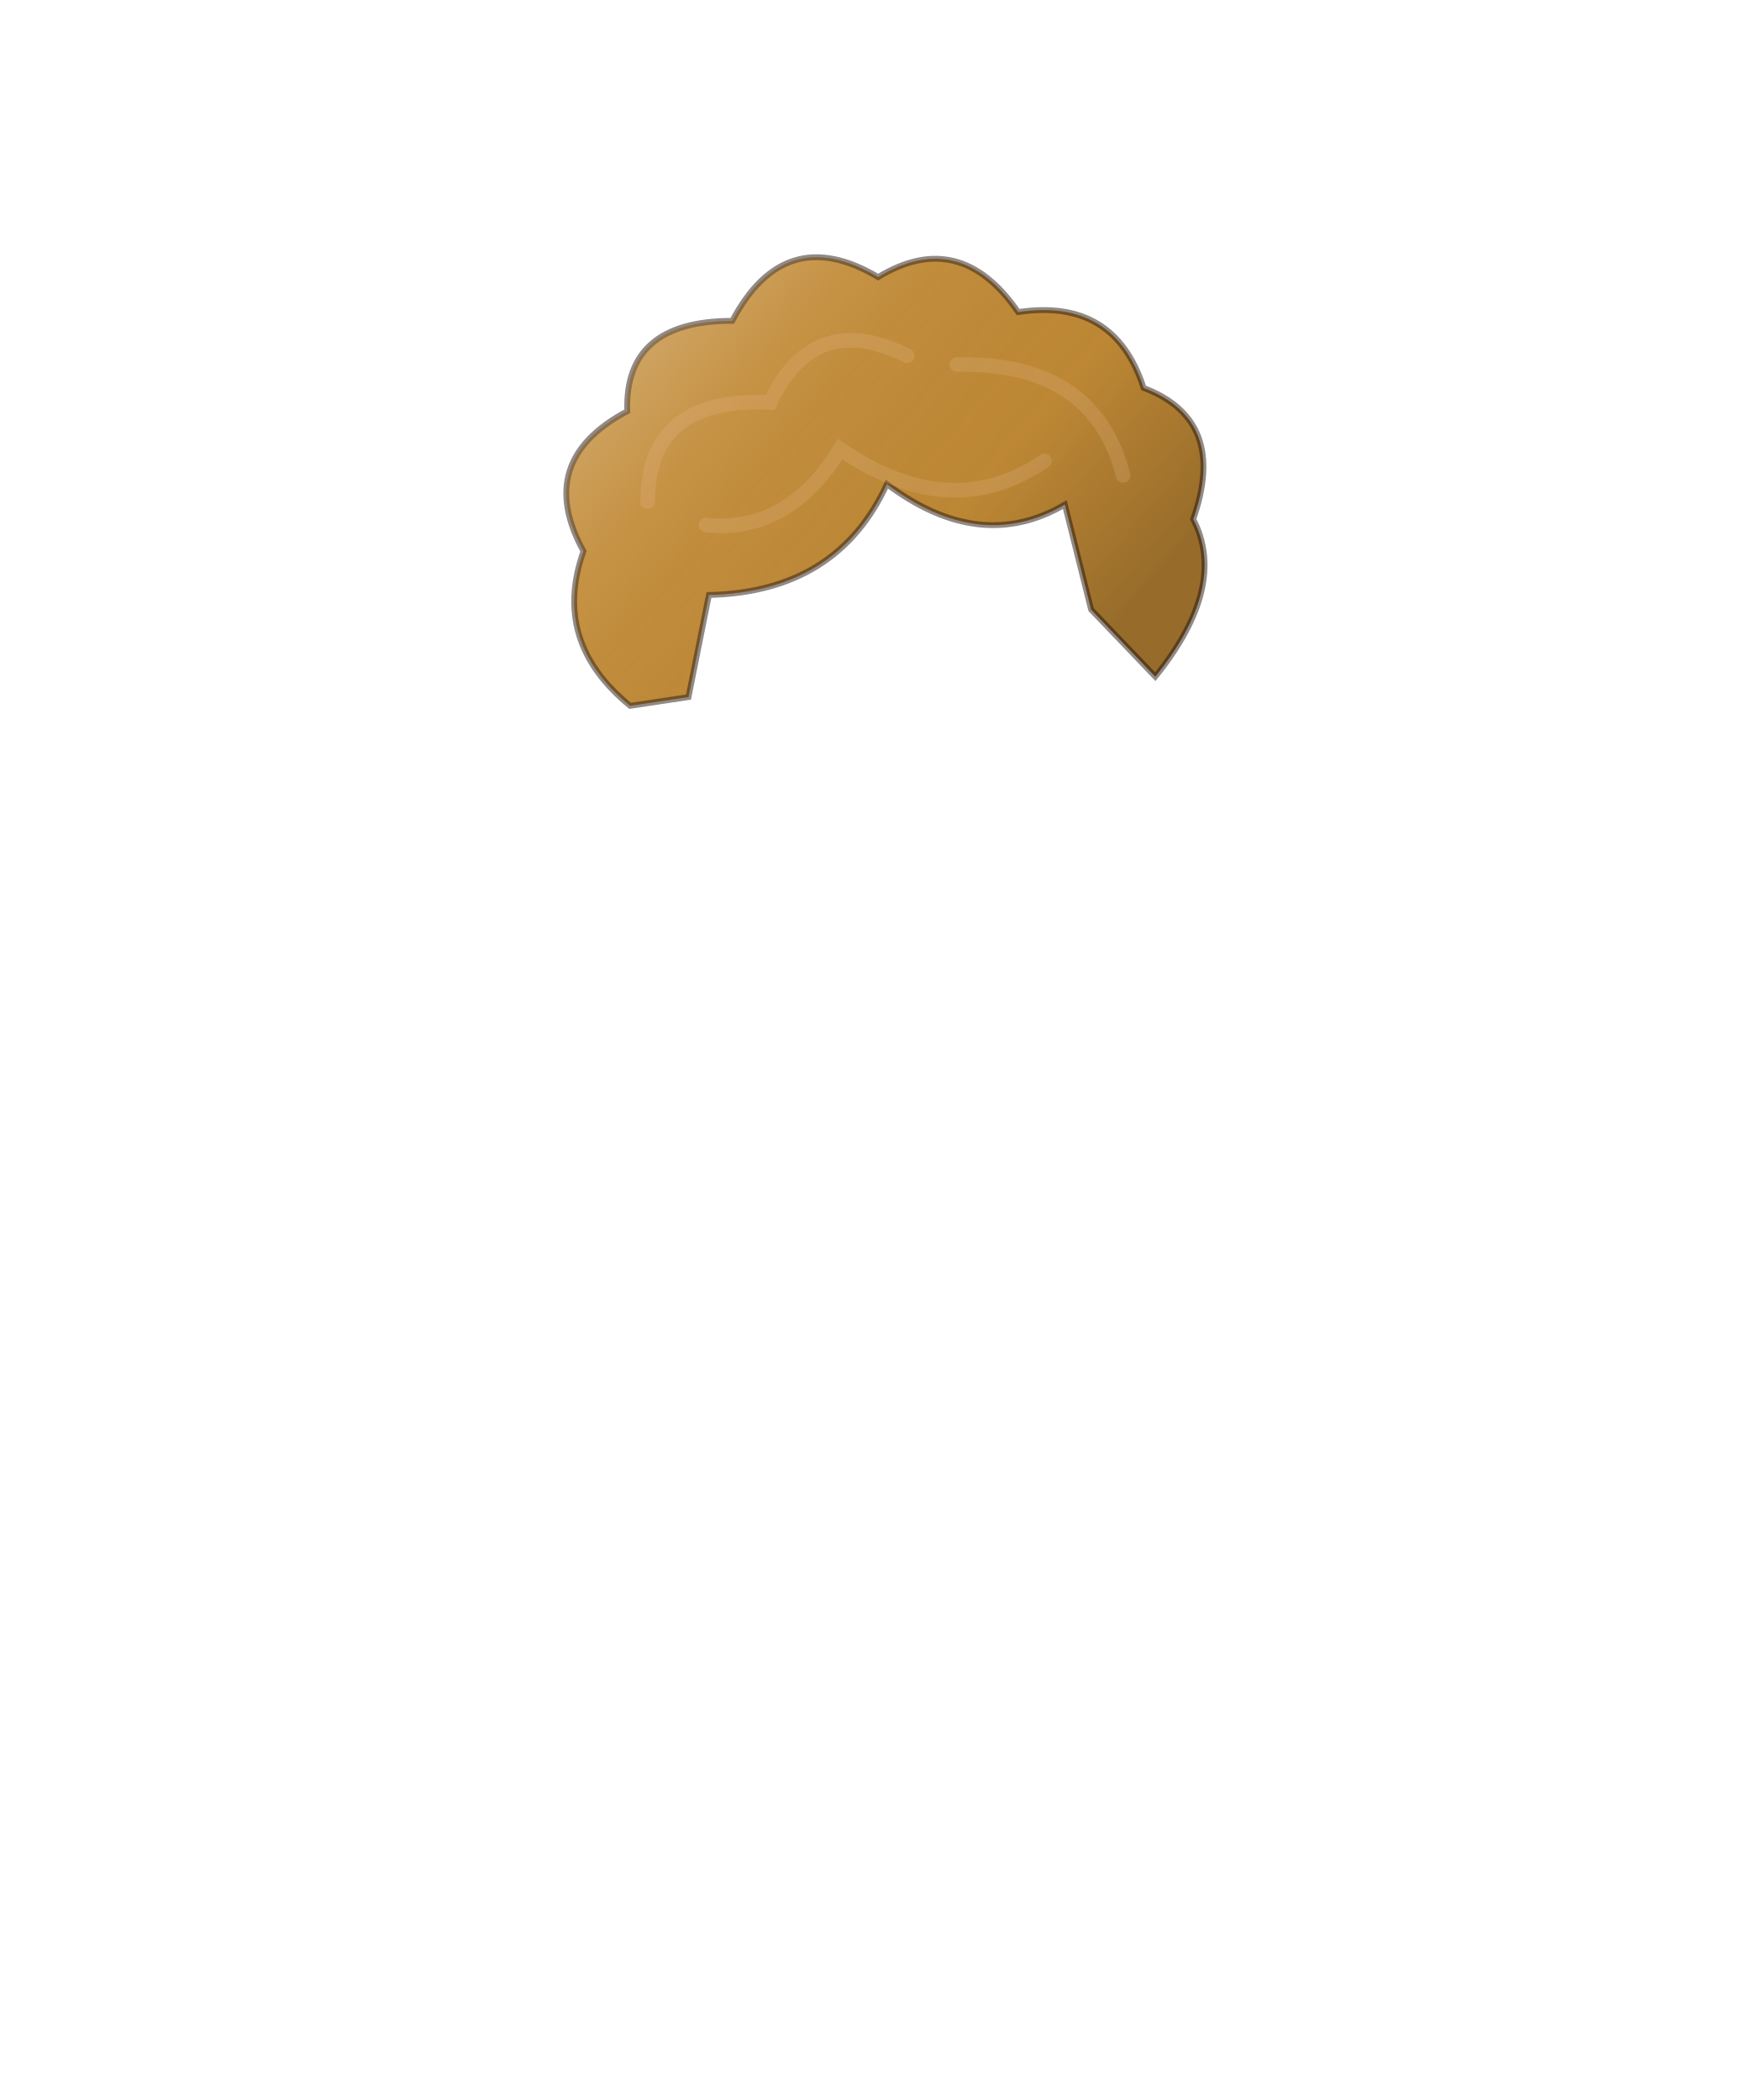
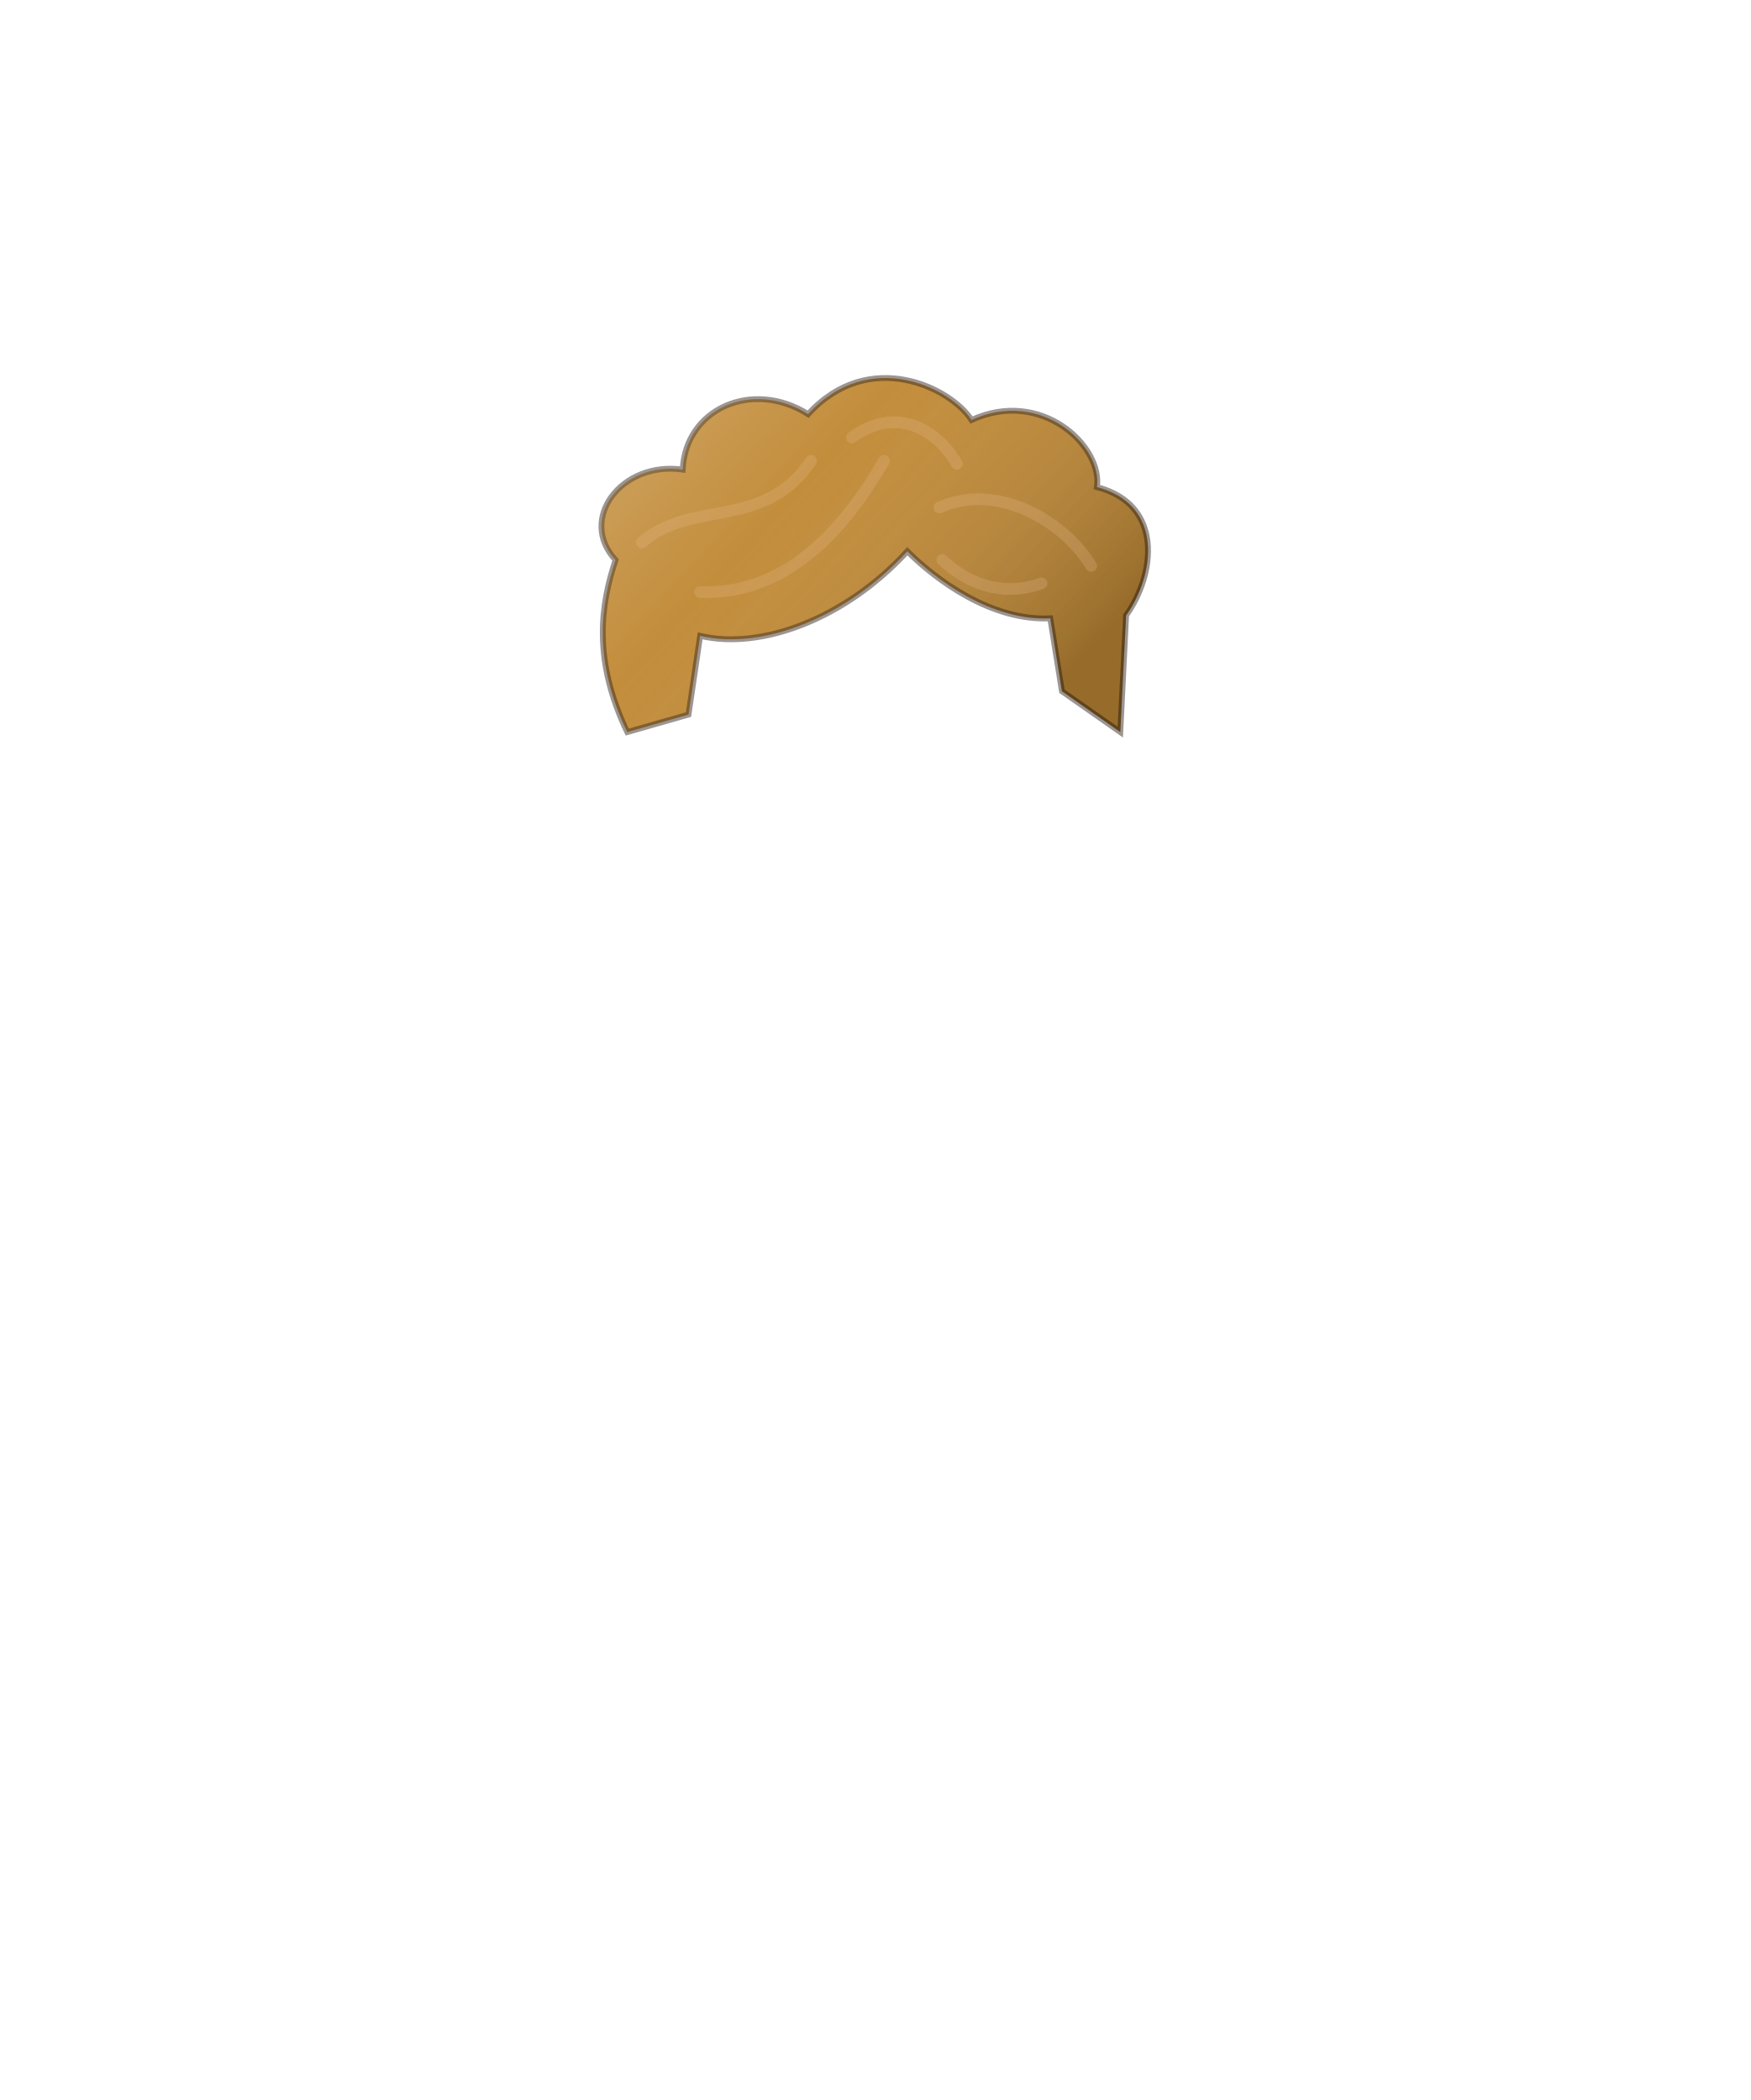
- <svg xmlns="http://www.w3.org/2000/svg" width="600" height="720" class="figure-svg" viewBox="0 0 600 720" aria-hidden="true">
+ <svg xmlns="http://www.w3.org/2000/svg" width="600" height="720" viewBox="0 0 600 720">
  <defs>
-     <linearGradient id="f3gold" x1="0" x2="1">
-       <stop stop-color="#d79b13" />
-       <stop offset=".22" stop-color="#ffd95a" />
-       <stop offset=".65" stop-color="#f4c337" />
-       <stop offset="1" stop-color="#d69b13" />
-     </linearGradient>
-     <linearGradient id="f3shine" x1="0" y1="0" x2="1" y2=".6">
-       <stop stop-color="#fff" stop-opacity=".37" />
-       <stop offset=".35" stop-color="#fff" stop-opacity=".06" />
-       <stop offset=".7" stop-color="#000" stop-opacity=".02" />
+     <linearGradient id="shine" x1="0" y1="0" x2="1" y2=".6">
+       <stop stop-color="#fff" stop-opacity=".24" />
+       <stop offset=".4" stop-color="#fff" stop-opacity=".03" />
      <stop offset="1" stop-color="#000" stop-opacity=".22" />
    </linearGradient>
+     <clipPath id="face-opening">
+       <path d="M190 110 H410 V327 H356 V224 C336 225 316 215 300 211 C282 222 263 225 244 224 V327 H190 Z" />
+     </clipPath>
  </defs>
-   <g>
-     <path d="M216 242q-27-22-16-53-17-31 15-48-1-31 36-31 18-34 50-15 28-17 48 12 33-5 43 26 29 11 17 45 12 23-13 54l-22-23-9-36q-29 17-61-7-17 37-61 38l-7 35Z" fill="#c18a36" stroke="#24170f" stroke-opacity=".5" stroke-width="2" />
-     <path d="M216 242q-27-22-16-53-17-31 15-48-1-31 36-31 18-34 50-15 28-17 48 12 33-5 43 26 29 11 17 45 12 23-13 54l-22-23-9-36q-29 17-61-7-17 37-61 38l-7 35Z" fill="url(#f3shine)" />
-     <g fill="none" stroke="#e8be91" stroke-opacity=".22" stroke-width="5" stroke-linecap="round">
-       <path d="M222 172q0-36 42-34 15-32 47-16m-69 58q28 3 46-26 38 26 70 4m-30-33q47-1 57 38" />
-     </g>
+   <g clip-path="url(#face-opening)">
+     <path d="M215 251 C203 226 206 207 211 192 C198 178 213 158 234 161 C235 140 258 130 277 142 C298 119 326 133 333 144 C357 133 378 153 376 167 C399 173 396 197 386 211 L384 251 L364 237 L360 212 C340 213 321 199 311 189 C290 212 261 223 240 218 L236 245 Z" fill="#c18a36" stroke="#24170f" stroke-opacity=".45" stroke-width="2" />
+     <path d="M215 251 C203 226 206 207 211 192 C198 178 213 158 234 161 C235 140 258 130 277 142 C298 119 326 133 333 144 C357 133 378 153 376 167 C399 173 396 197 386 211 L384 251 L364 237 L360 212 C340 213 321 199 311 189 C290 212 261 223 240 218 L236 245 Z" fill="url(#shine)" />
+     <path d="M220 186 C237 171 262 182 278 158 M240 203 C268 204 288 184 303 158 M292 150 C307 139 321 147 328 159 M322 174 C342 165 365 179 374 194 M323 192 C336 204 349 203 357 200" fill="none" stroke="#e8be91" stroke-opacity=".25" stroke-width="4" stroke-linecap="round" />
  </g>
</svg>
